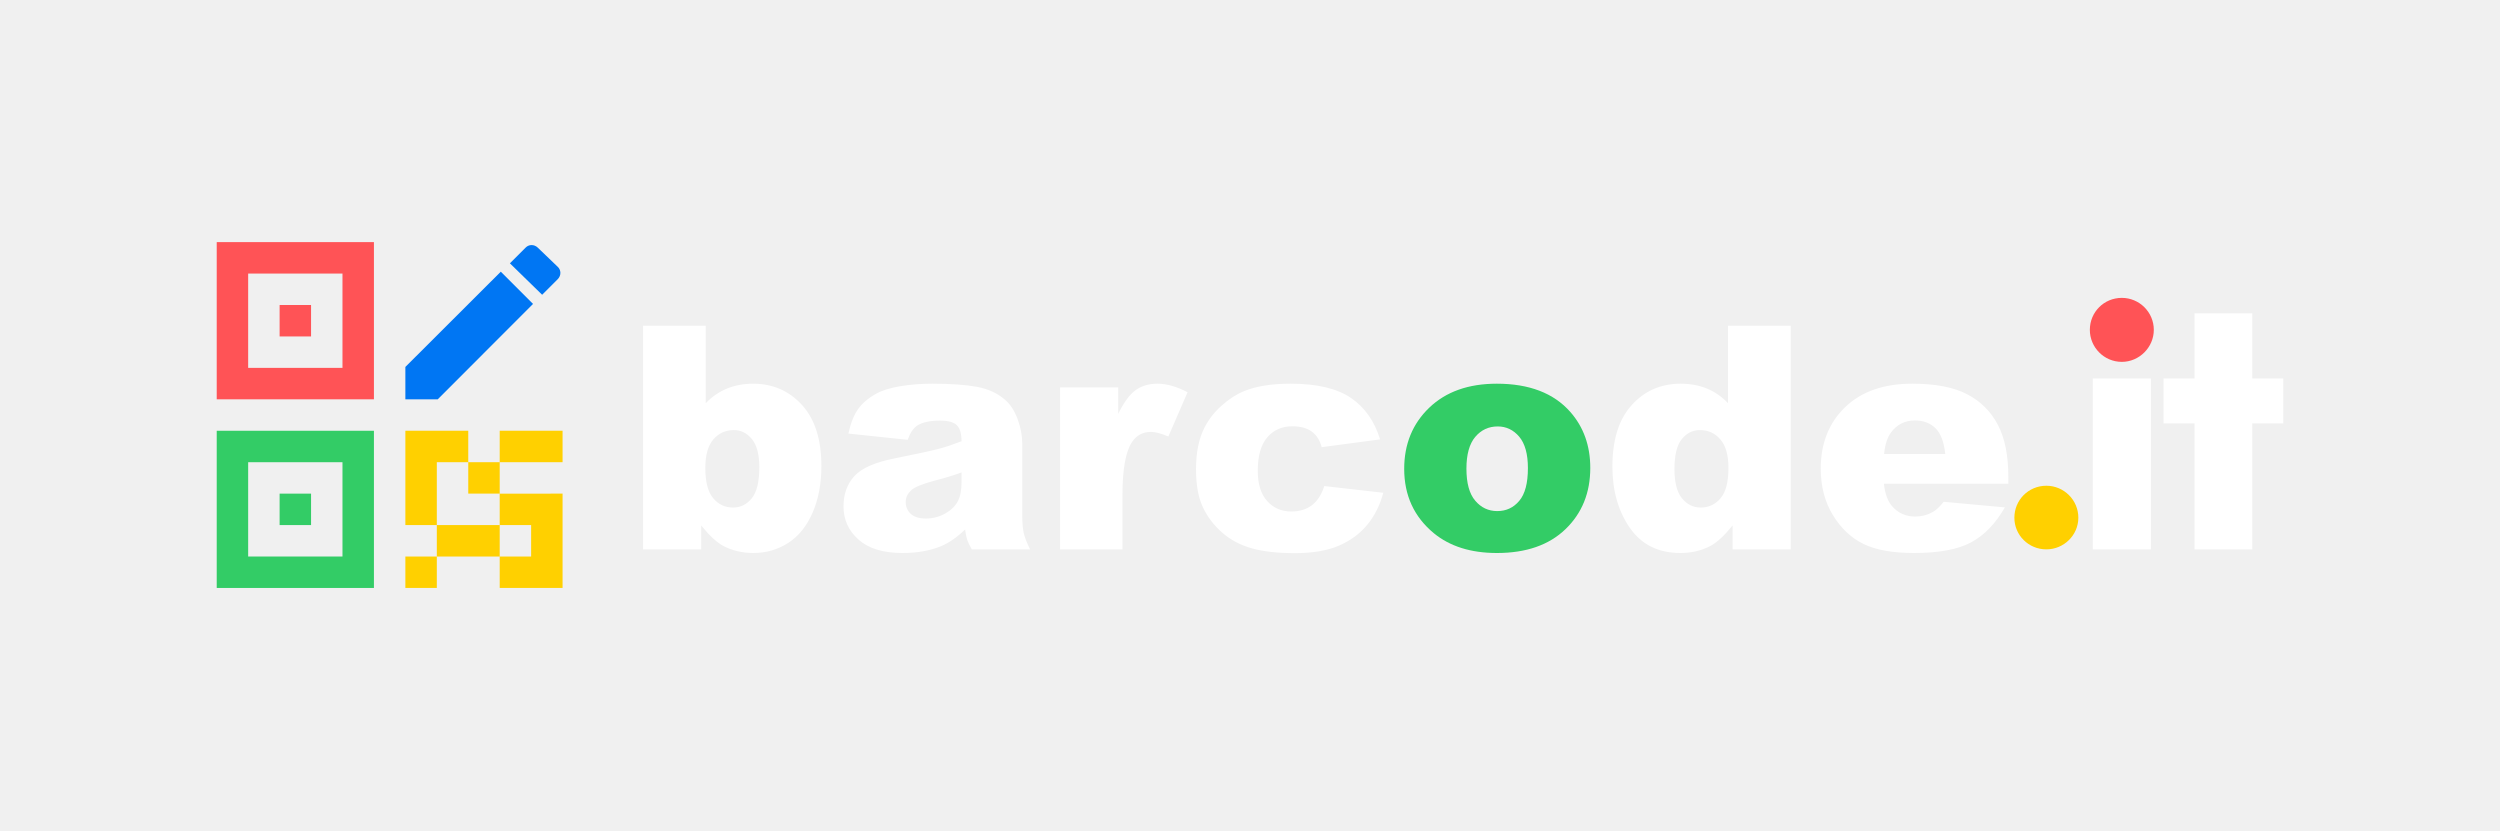
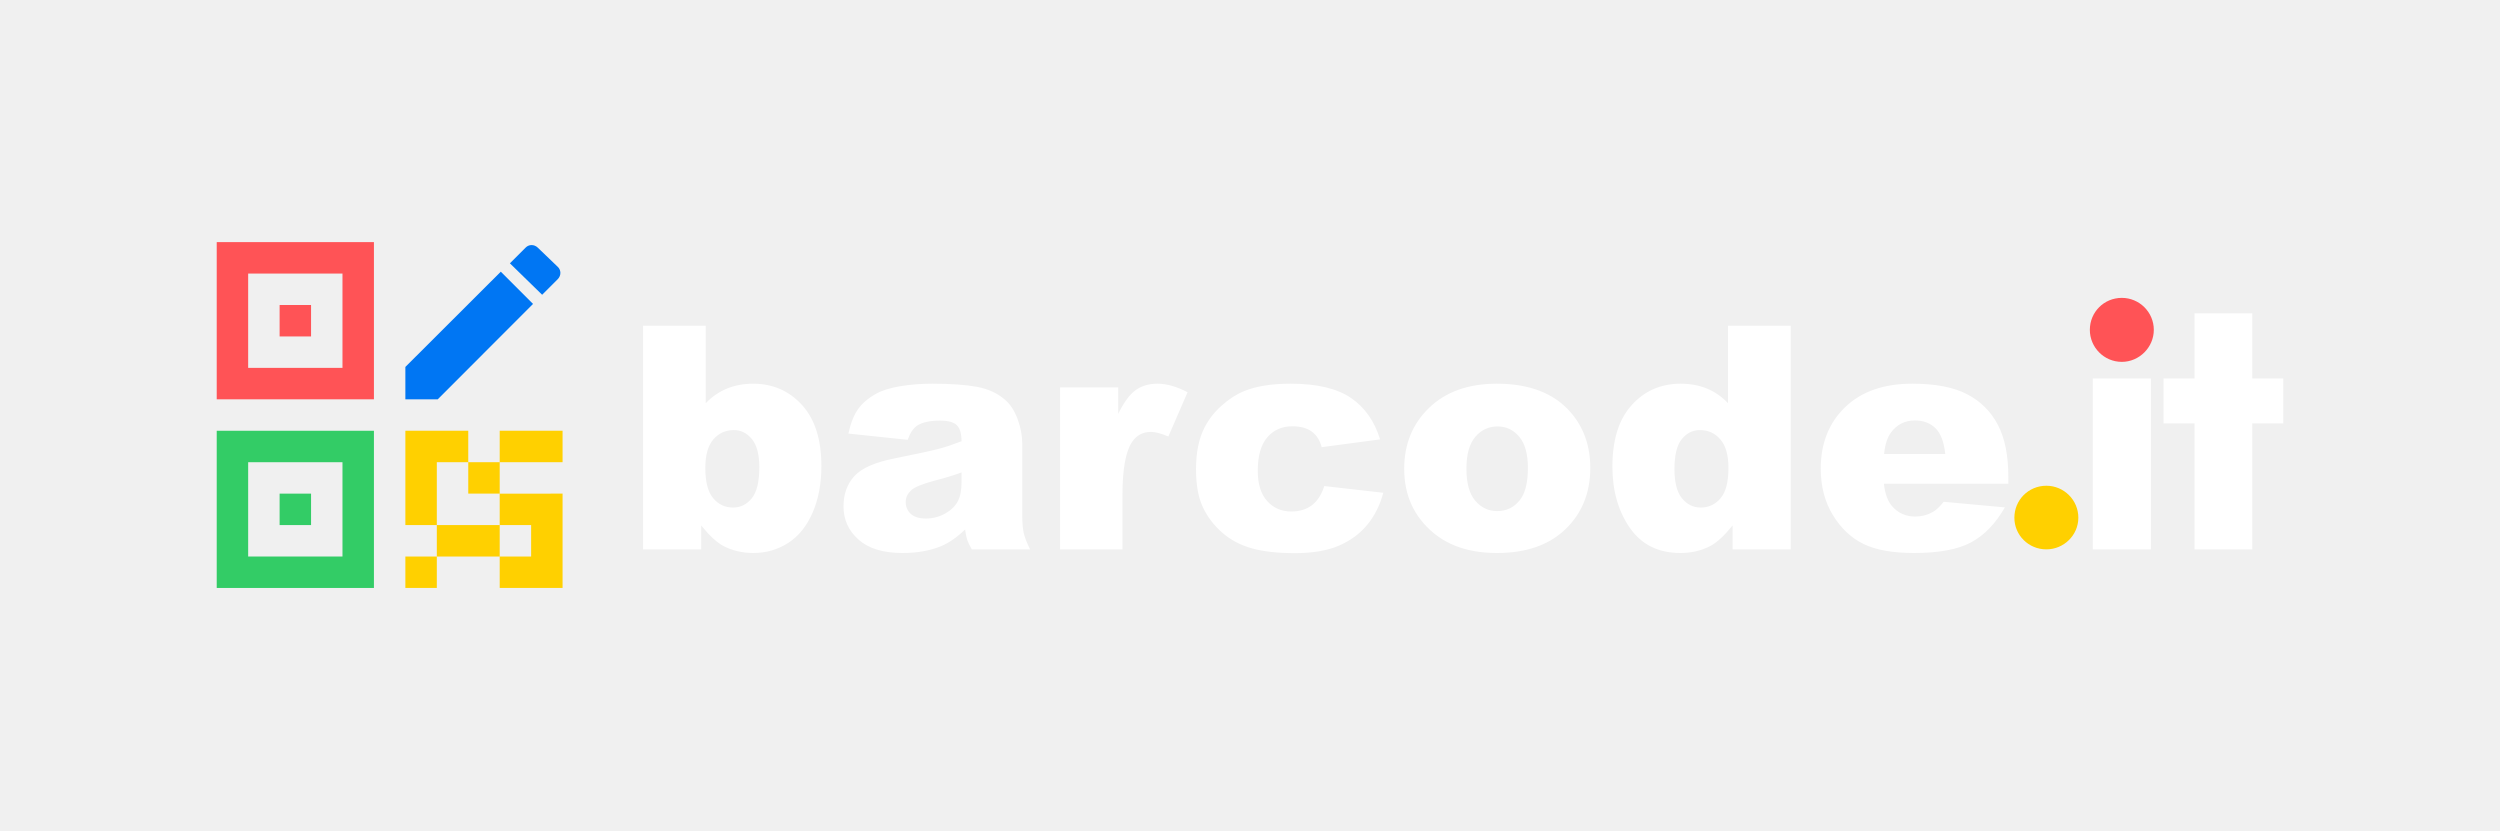
<svg xmlns="http://www.w3.org/2000/svg" xml:space="preserve" width="1024px" height="340px" version="1.0" style="shape-rendering:geometricPrecision; text-rendering:geometricPrecision; image-rendering:optimizeQuality; fill-rule:evenodd; clip-rule:evenodd" viewBox="0 0 1024 340">
  <defs>
    <style type="text/css">
   
    .fil0 {fill:none}
    .fil3 {fill:#0076F3;fill-rule:nonzero}
    .fil4 {fill:#33CC66;fill-rule:nonzero}
    .fil2 {fill:#FF5356;fill-rule:nonzero}
    .fil1 {fill:#FFD000;fill-rule:nonzero}
    .fil5 {fill:white;fill-rule:nonzero}
   
  </style>
  </defs>
  <g id="Layer_x0020_1">
    <rect class="fil0" width="1024" height="340" />
    <path class="fil1" d="M825.09 212.06c0,7.15 5.81,12.96 13.1,12.96 7.15,0 13.1,-5.81 13.1,-12.96 0,-7.29 -5.95,-13.1 -13.1,-13.1 -7.29,0 -13.1,5.81 -13.1,13.1z" />
    <path class="fil2" d="M856 135.11c0,7.15 5.8,13.11 13.1,13.11 7.15,0 13.1,-5.96 13.1,-13.11 0,-7.29 -5.95,-13.1 -13.1,-13.1 -7.3,0 -13.1,5.81 -13.1,13.1z" />
-     <g id="_35943159712">
+     <g id="_53182438080">
      <g>
        <path class="fil3" d="M228.5 114.3l-6.44 6.44 -13.2 -12.88 6.44 -6.44c1.29,-1.35 3.48,-1.42 4.96,0l8.24 7.92c1.35,1.29 1.42,3.48 0,4.96z" />
        <polygon class="fil3" points="166.04,150.3 205.13,111.28 218.33,124.48 179.3,163.56 166.04,163.56 " />
      </g>
      <path class="fil1" d="M166.04 176.44l25.76 0 0 12.88 -12.88 0 0 25.75 -12.88 0 0 -38.63zm25.76 12.88l12.88 0 0 -12.88 25.75 0 0 12.88 -25.75 0 0 12.87 -12.88 0 0 -12.87zm12.88 12.88l25.75 -0.01 0 38.64 -25.75 0 0 -12.88 12.87 0 0 -12.88 -12.87 0 0 -12.87zm0 25.75l-25.76 0 0 12.88 -12.88 0 0 -12.88 12.88 0 0 -12.87 25.76 -0.01 0 12.88z" />
      <g>
        <path class="fil2" d="M88.77 99.17l64.39 0 0 64.39 -64.39 0 0 -64.39zm12.88 12.88l0 38.63 38.63 0 0 -38.63 -38.63 0z" />
        <polygon class="fil2" points="114.53,124.93 127.41,124.93 127.41,137.81 114.53,137.81 " />
      </g>
      <g>
        <path class="fil4" d="M88.77 176.44l64.39 0 0 64.39 -64.39 0 0 -64.39zm12.88 12.88l0 38.63 38.63 0 0 -38.63 -38.63 0z" />
        <polygon class="fil4" points="114.53,202.19 127.41,202.19 127.41,215.07 114.53,215.07 " />
      </g>
    </g>
    <path class="fil5" d="M263.4 133.43l25.67 0 0 31.73c2.54,-2.67 5.44,-4.65 8.66,-5.99 3.22,-1.32 6.8,-2.01 10.73,-2.01 8.06,0 14.75,2.92 20.04,8.72 5.29,5.83 7.94,14.16 7.94,25.02 0,7.25 -1.22,13.65 -3.63,19.15 -2.41,5.52 -5.76,9.64 -10.02,12.37 -4.27,2.72 -9,4.09 -14.22,4.09 -4.46,0 -8.53,-0.96 -12.25,-2.86 -2.79,-1.51 -5.82,-4.33 -9.12,-8.44l0 9.81 -23.8 0 0 -91.59zm659.13 40l12.7 0 0 -18.42 -12.7 0 0 -26.67 -23.65 0 0 26.67 -12.7 0 0 18.42 12.7 0 0 51.59 23.65 0 0 -51.59zm-41.52 51.59l0 -70 -23.81 0 0 70 23.81 0zm-58.4 -26.87l-50.96 0c0.45,4.09 1.56,7.12 3.3,9.13 2.46,2.87 5.68,4.3 9.62,4.3 2.5,0 4.88,-0.62 7.12,-1.87 1.39,-0.79 2.86,-2.18 4.44,-4.18l25.06 2.3c-3.84,6.67 -8.45,11.45 -13.87,14.35 -5.41,2.88 -13.17,4.33 -23.3,4.33 -8.79,0 -15.7,-1.24 -20.75,-3.71 -5.04,-2.47 -9.21,-6.42 -12.52,-11.81 -3.3,-5.4 -4.97,-11.73 -4.97,-19.03 0,-10.36 3.33,-18.76 9.96,-25.16 6.65,-6.42 15.82,-9.64 27.53,-9.64 9.49,0 17,1.45 22.48,4.33 5.5,2.86 9.7,7.04 12.56,12.48 2.88,5.46 4.3,12.56 4.3,21.3l0 2.88zm-25.84 -12.18c-0.51,-4.92 -1.83,-8.44 -3.97,-10.55 -2.15,-2.14 -4.97,-3.2 -8.46,-3.2 -4.06,0 -7.28,1.62 -9.71,4.82 -1.53,2 -2.51,4.97 -2.92,8.93l25.06 0zm-63.29 -52.54l0 91.59 -23.8 0 0 -9.81c-3.35,4.16 -6.38,6.97 -9.13,8.44 -3.67,1.9 -7.74,2.86 -12.24,2.86 -9.04,0 -15.95,-3.43 -20.73,-10.3 -4.75,-6.87 -7.14,-15.23 -7.14,-25.06 0,-11 2.62,-19.4 7.91,-25.22 5.27,-5.85 11.96,-8.77 20.07,-8.77 3.96,0 7.55,0.69 10.79,2.01 3.22,1.34 6.08,3.32 8.59,5.99l0 -31.73 25.68 0zm-25.51 58.24c0,-5.23 -1.08,-9.11 -3.3,-11.67 -2.2,-2.56 -4.99,-3.84 -8.36,-3.84 -2.97,0 -5.44,1.24 -7.44,3.69 -2.01,2.45 -3.01,6.57 -3.01,12.37 0,5.42 1.04,9.38 3.09,11.9 2.07,2.52 4.63,3.77 7.66,3.77 3.26,0 5.97,-1.25 8.12,-3.79 2.18,-2.56 3.24,-6.7 3.24,-12.43zm-165.54 7.42l24.16 2.75c-1.32,5.03 -3.52,9.4 -6.54,13.09 -3.05,3.69 -6.94,6.55 -11.67,8.59 -4.71,2.03 -10.73,3.05 -18.02,3.05 -7.04,0 -12.9,-0.66 -17.57,-1.96 -4.69,-1.32 -8.72,-3.43 -12.09,-6.37 -3.39,-2.95 -6.04,-6.38 -7.93,-10.35 -1.92,-3.94 -2.88,-9.19 -2.88,-15.73 0,-6.83 1.15,-12.52 3.49,-17.06 1.71,-3.33 4.03,-6.32 7,-8.96 2.96,-2.64 5.99,-4.63 9.13,-5.91 4.94,-2.04 11.3,-3.07 19.04,-3.07 10.83,0 19.08,1.94 24.78,5.82 5.67,3.86 9.68,9.54 11.96,17l-23.93 3.18c-0.74,-2.84 -2.11,-4.97 -4.09,-6.4 -1.98,-1.45 -4.63,-2.15 -7.98,-2.15 -4.2,0 -7.61,1.51 -10.21,4.52 -2.6,3.02 -3.9,7.59 -3.9,13.71 0,5.46 1.3,9.59 3.88,12.43 2.58,2.84 5.86,4.24 9.87,4.24 3.33,0 6.12,-0.85 8.4,-2.55 2.26,-1.71 3.97,-4.33 5.1,-7.87zm-108.22 -40.41l23.8 0 0 10.85c2.3,-4.69 4.67,-7.93 7.1,-9.7 2.43,-1.77 5.44,-2.67 9.02,-2.67 3.75,0 7.85,1.18 12.3,3.5l-7.87 18.13c-2.98,-1.26 -5.37,-1.88 -7.12,-1.88 -3.33,0 -5.9,1.39 -7.74,4.11 -2.62,3.89 -3.94,11.14 -3.94,21.76l0 22.24 -25.55 0 0 -66.34zm-62.42 21.47l-24.29 -2.56c0.92,-4.24 2.24,-7.59 3.97,-10.02 1.73,-2.43 4.2,-4.54 7.46,-6.33 2.33,-1.31 5.55,-2.31 9.62,-3.01 4.07,-0.7 8.49,-1.07 13.24,-1.07 7.62,0 13.76,0.43 18.36,1.28 4.63,0.86 8.49,2.65 11.56,5.35 2.18,1.88 3.88,4.53 5.14,7.96 1.24,3.45 1.86,6.72 1.86,9.85l0 29.3c0,3.11 0.21,5.57 0.59,7.34 0.41,1.77 1.26,4.03 2.61,6.78l-23.87 0c-0.96,-1.71 -1.58,-3.01 -1.87,-3.91 -0.3,-0.89 -0.58,-2.3 -0.88,-4.22 -3.32,3.22 -6.65,5.5 -9.94,6.87 -4.5,1.83 -9.72,2.75 -15.67,2.75 -7.91,0 -13.92,-1.83 -18.04,-5.5 -4.09,-3.65 -6.14,-8.17 -6.14,-13.54 0,-5.06 1.47,-9.19 4.43,-12.44 2.97,-3.26 8.41,-5.67 16.36,-7.24 9.55,-1.92 15.74,-3.27 18.57,-4.04 2.82,-0.76 5.83,-1.79 8.98,-3.02 0,-3.14 -0.64,-5.31 -1.92,-6.57 -1.3,-1.24 -3.56,-1.88 -6.82,-1.88 -4.16,0 -7.29,0.68 -9.36,2.01 -1.62,1.04 -2.95,3 -3.95,5.86zm22.05 13.37c-3.5,1.26 -7.14,2.37 -10.92,3.33 -5.16,1.36 -8.44,2.73 -9.81,4.05 -1.42,1.39 -2.13,2.94 -2.13,4.69 0,2 0.71,3.63 2.09,4.91 1.41,1.25 3.46,1.89 6.16,1.89 2.84,0 5.46,-0.68 7.92,-2.04 2.43,-1.39 4.15,-3.07 5.18,-5.04 1.02,-1.98 1.51,-4.56 1.51,-7.72l0 -4.07zm-104.94 -1.85c0,5.69 1.07,9.83 3.2,12.38 2.16,2.56 4.86,3.84 8.17,3.84 3.03,0 5.59,-1.25 7.65,-3.77 2.05,-2.52 3.1,-6.76 3.1,-12.71 0,-5.25 -1.03,-9.11 -3.03,-11.56 -2.03,-2.45 -4.48,-3.69 -7.36,-3.69 -3.45,0 -6.27,1.28 -8.46,3.84 -2.18,2.56 -3.27,6.44 -3.27,11.67z" />
-     <path class="fil4" d="M575.16 192.03c0,-10.11 3.42,-18.47 10.24,-25.02 6.84,-6.56 16.06,-9.85 27.68,-9.85 13.28,0 23.33,3.86 30.11,11.56 5.46,6.21 8.19,13.86 8.19,22.95 0,10.19 -3.39,18.55 -10.15,25.07 -6.76,6.51 -16.12,9.77 -28.09,9.77 -10.66,0 -19.27,-2.71 -25.86,-8.12 -8.09,-6.7 -12.12,-15.49 -12.12,-26.36zm25.49 -0.07c0,5.93 1.19,10.3 3.6,13.12 2.39,2.83 5.4,4.26 9.02,4.26 3.67,0 6.67,-1.4 9.02,-4.2 2.37,-2.79 3.54,-7.25 3.54,-13.43 0,-5.74 -1.19,-10.02 -3.56,-12.84 -2.37,-2.79 -5.31,-4.2 -8.81,-4.2 -3.71,0 -6.78,1.43 -9.19,4.27 -2.41,2.85 -3.62,7.2 -3.62,13.02z" />
+     <path class="fil5" d="M575.16 192.03c0,-10.11 3.42,-18.47 10.24,-25.02 6.84,-6.56 16.06,-9.85 27.68,-9.85 13.28,0 23.33,3.86 30.11,11.56 5.46,6.21 8.19,13.86 8.19,22.95 0,10.19 -3.39,18.55 -10.15,25.07 -6.76,6.51 -16.12,9.77 -28.09,9.77 -10.66,0 -19.27,-2.71 -25.86,-8.12 -8.09,-6.7 -12.12,-15.49 -12.12,-26.36zm25.49 -0.07c0,5.93 1.19,10.3 3.6,13.12 2.39,2.83 5.4,4.26 9.02,4.26 3.67,0 6.67,-1.4 9.02,-4.2 2.37,-2.79 3.54,-7.25 3.54,-13.43 0,-5.74 -1.19,-10.02 -3.56,-12.84 -2.37,-2.79 -5.31,-4.2 -8.81,-4.2 -3.71,0 -6.78,1.43 -9.19,4.27 -2.41,2.85 -3.62,7.2 -3.62,13.02z" />
  </g>
</svg>
